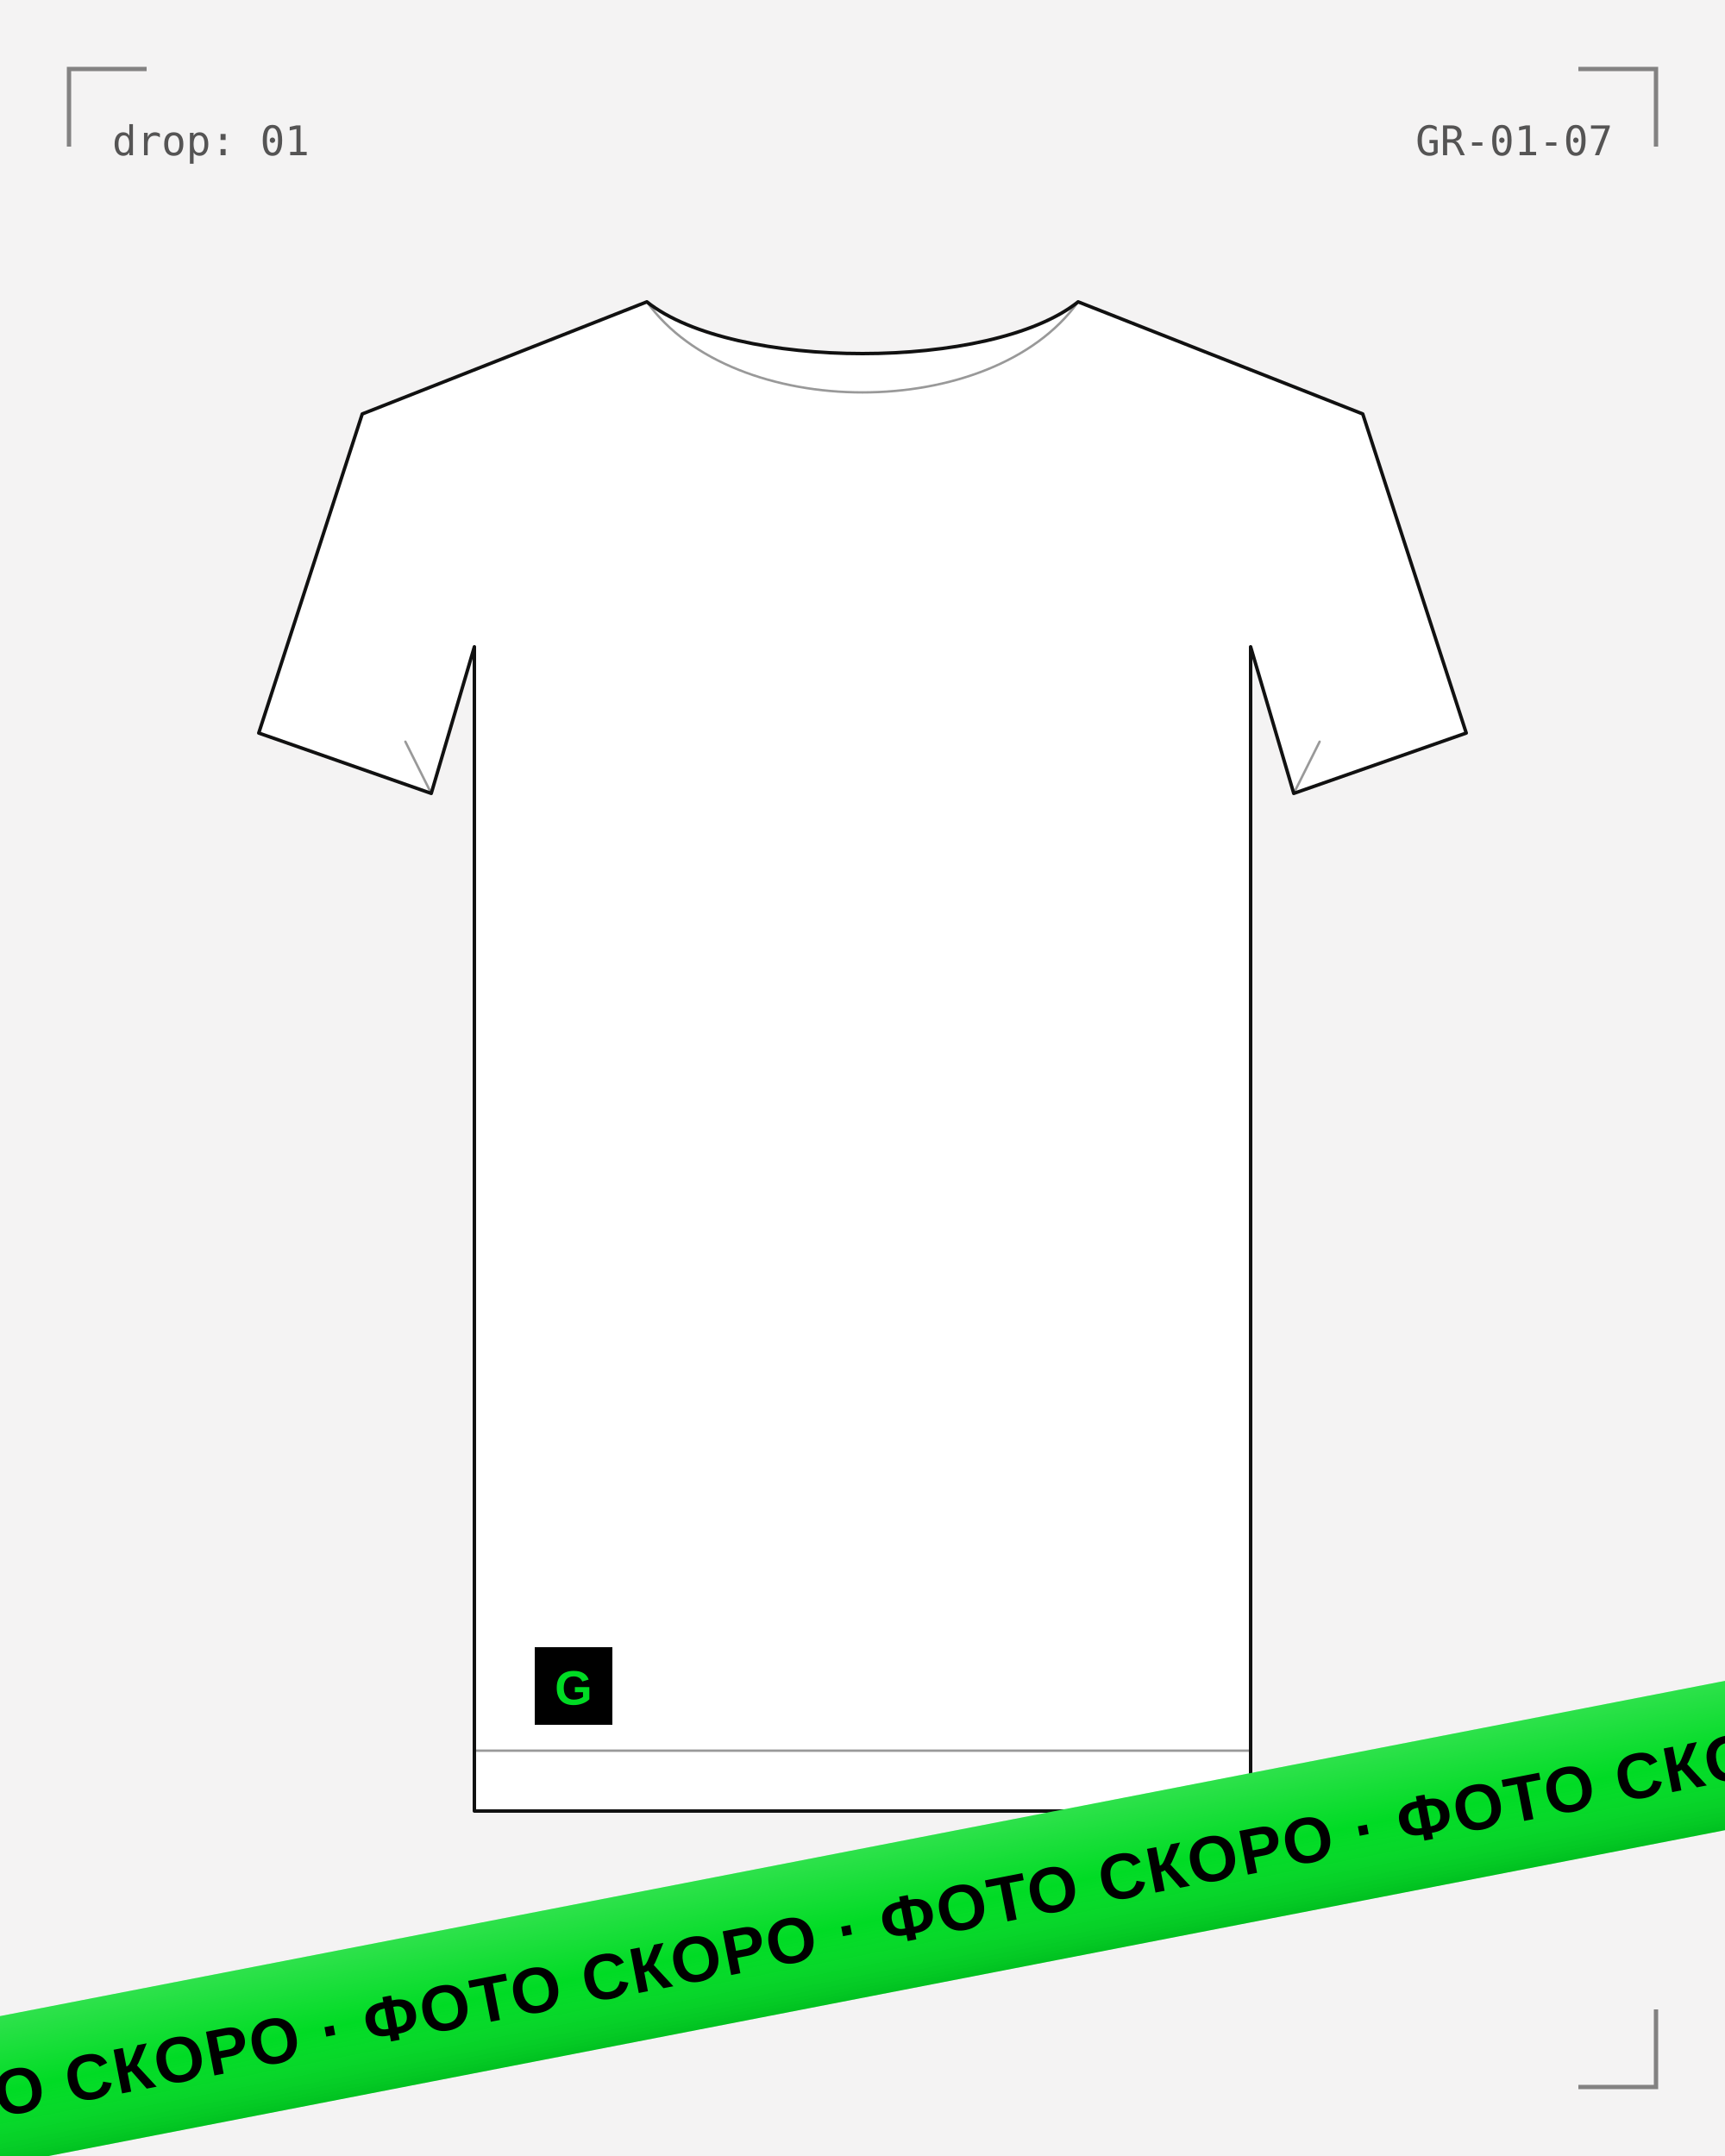
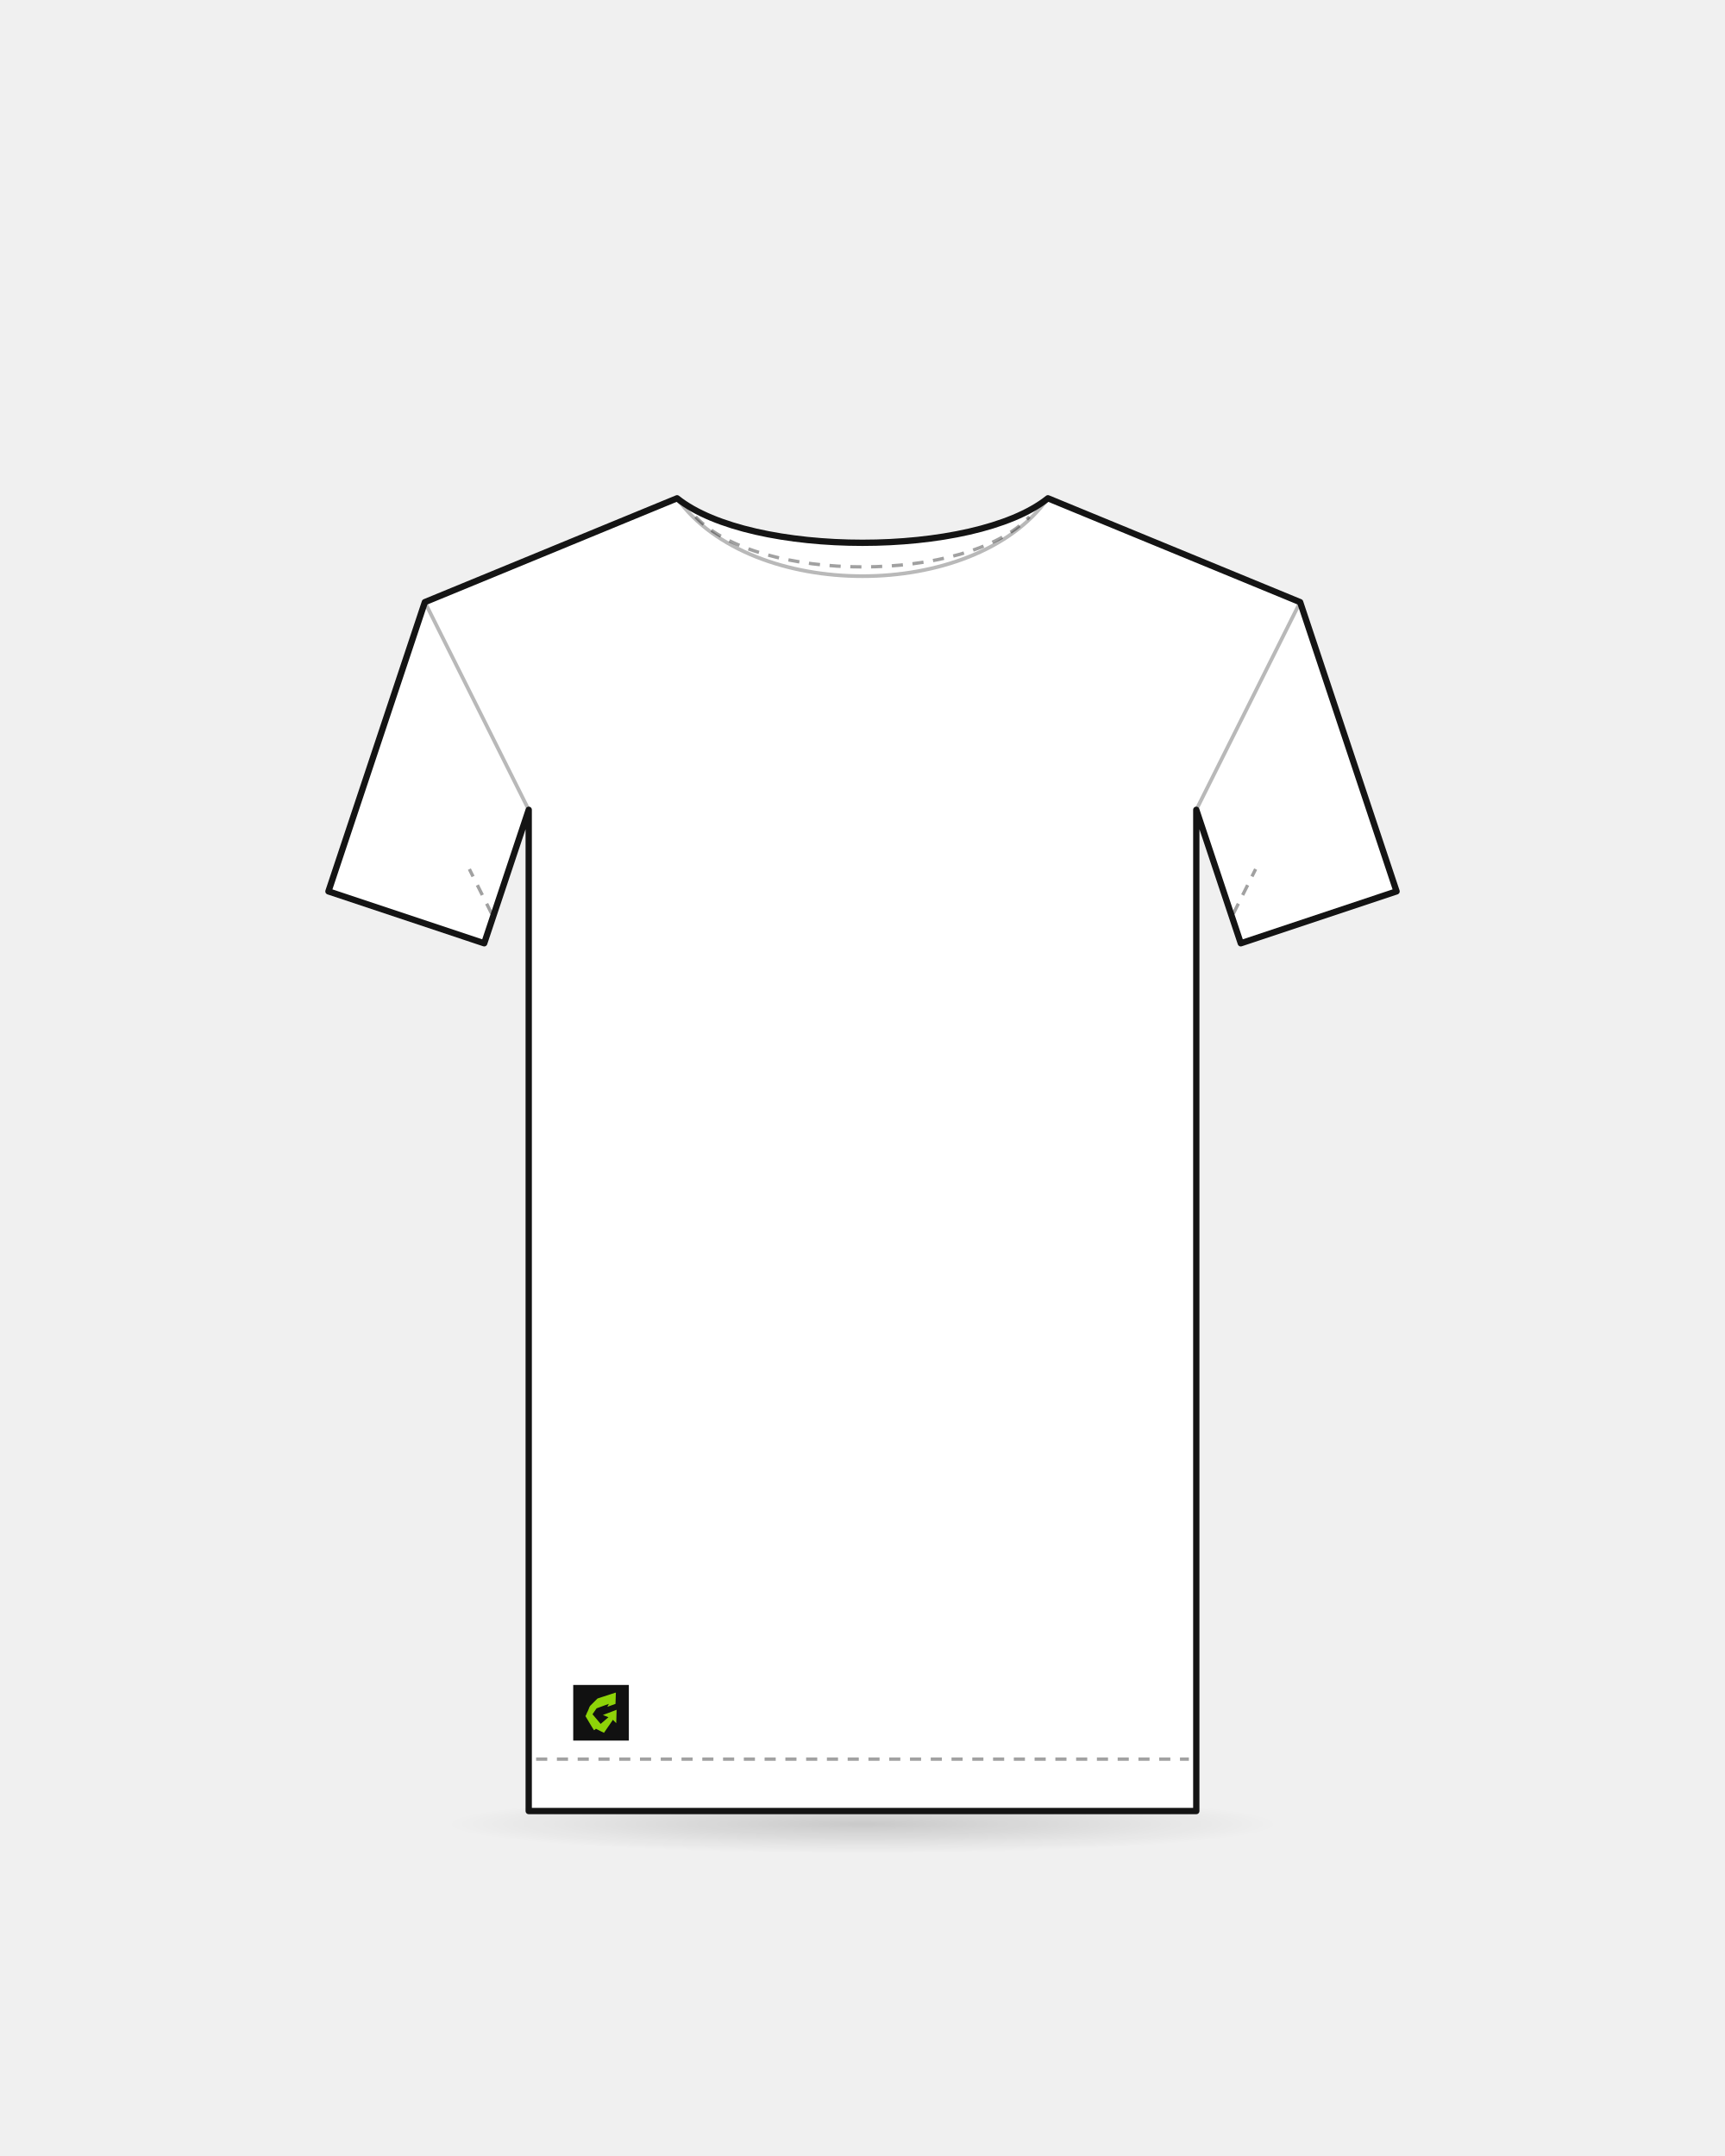
<svg xmlns="http://www.w3.org/2000/svg" viewBox="0 0 400 500" width="800" height="1000">
-   <defs>
-     <filter id="soft" x="-20%" y="-20%" width="140%" height="140%">
-       <feGaussianBlur stdDeviation="9" />
-     </filter>
-     <linearGradient id="tapeShade" x1="0" y1="0" x2="0" y2="1">
-       <stop offset="0" stop-color="#fff" stop-opacity=".18" />
-       <stop offset=".5" stop-color="#fff" stop-opacity="0" />
-       <stop offset="1" stop-color="#000" stop-opacity=".12" />
-     </linearGradient>
-   </defs>
-   <rect width="400" height="500" fill="#F4F3F3" />
-   <path d="M16 34 L16 16 L34 16 M366 16 L384 16 L384 34 M16 466 L16 484 L34 484 M366 484 L384 484 L384 466" fill="none" stroke="#111" stroke-width="1" opacity=".5" />
-   <text x="26" y="36" font-family="Menlo,'SF Mono',ui-monospace,monospace" font-size="9.5" fill="#111" opacity=".7">drop: 01</text>
-   <text x="374" y="36" text-anchor="end" font-family="Menlo,'SF Mono',ui-monospace,monospace" font-size="9.5" fill="#111" opacity=".7">GR-01-07</text>
-   <clipPath id="cl">
-     <path d="M150 70 C170 86 230 86 250 70 L316 96 L340 170 L300 184 L290 150 L290 420 L110 420 L110 150 L100 184 L60 170 L84 96 Z" />
-   </clipPath>
-   <path d="M150 70 C170 86 230 86 250 70 L316 96 L340 170 L300 184 L290 150 L290 420 L110 420 L110 150 L100 184 L60 170 L84 96 Z" fill="#FFFFFF" />
-   <path d="M150 70 C170 98 230 98 250 70 M110 406 L290 406 M300 184 L306 172 M100 184 L94 172" fill="none" stroke="#777" stroke-width="1.1" stroke-linecap="round" vector-effect="non-scaling-stroke" opacity=".75" />
-   <path d="M150 70 C170 86 230 86 250 70 L316 96 L340 170 L300 184 L290 150 L290 420 L110 420 L110 150 L100 184 L60 170 L84 96 Z" fill="none" stroke="#111111" stroke-width="1.6" stroke-linejoin="round" vector-effect="non-scaling-stroke" />
-   <rect x="124" y="382" width="18" height="18" fill="#000" />
-   <text x="133.0" y="395.32" text-anchor="middle" font-family="'Arial Black','Helvetica Neue',Arial,sans-serif" font-weight="900" font-size="11.2" fill="#00DB24">G</text>
-   <g transform="rotate(-11 200 446)">
-     <rect x="-80" y="429" width="560" height="34" fill="#00DB24" />
-     <rect x="-80" y="429" width="560" height="34" fill="url(#tapeShade)" />
-     <text x="-40" y="452" font-family="'Arial Black','Helvetica Neue',Arial,sans-serif" font-weight="900" font-size="15" letter-spacing=".5" fill="#000">  ФОТО СКОРО  ·  ФОТО СКОРО  ·  ФОТО СКОРО  ·  ФОТО СКОРО  ·  ФОТО СКОРО  ·  ФОТО СКОРО  ·</text>
+   <radialGradient id="sh">
+     <stop offset="0" stop-color="#000" stop-opacity=".16" />
+     <stop offset="1" stop-color="#000" stop-opacity="0" />
+   </radialGradient>
+   <ellipse cx="200" cy="423" rx="96" ry="6.8" fill="url(#sh)" />
+   <g id="art" transform="translate(200 420) scale(0.86) translate(-200 -420)">
+     <path d="m150 66c20 16 80 16 100 0l68 28 26 78-42 14-12-36v270h-180v-270l-12 36-42-14 26-78z" fill="#FFFFFF" />
+     <path d="m150 66c20 28 80 28 100 0m-140 84-28-56m208 56 28-56" fill="none" stroke="#141414" stroke-width="1" stroke-linecap="round" stroke-linejoin="round" stroke-opacity="0.3" />
+     <path d="m112 406h176m-133-335c17 18 73 18 90 0m55 107 6-12m-206 12-6-12" fill="none" stroke="#141414" stroke-width="0.9" stroke-linejoin="round" stroke-dasharray="3 2.6" stroke-opacity="0.4" />
+     <rect x="122" y="386" width="15" height="15" fill="#111" />
+     <path d="m130.3 398.9c0 0-1.5-.7-2.2-1.1-.1.2-.3.3-.5.4-.8-1.2-1.5-2.5-2.3-3.8.2-.3.3-.6.4-.9.3-.5.5-1.1.7-1.6.1-.1.1-.2.2-.3.6-.6 1.2-1.2 1.8-1.8.1-.1.2-.2.3-.2 1.5-.5 3.1-1 4.6-1.5 0 0 .1 0 .2 0 0 .2-.1 3-.1 3l-2.2.8.4-.8-3.3 1.2-1.1 1.6 2.2 2.6 2.1-1.8-1.5-.6 3.7-1.4-.1 3.6-.9-.9-2.4 3.5z" fill="#8ED308" />
+     <path d="m150 66c20 16 80 16 100 0l68 28 26 78-42 14-12-36v270h-180v-270l-12 36-42-14 26-78z" fill="none" stroke="#141414" stroke-width="1.7" stroke-linecap="round" stroke-linejoin="round" />
  </g>
</svg>
